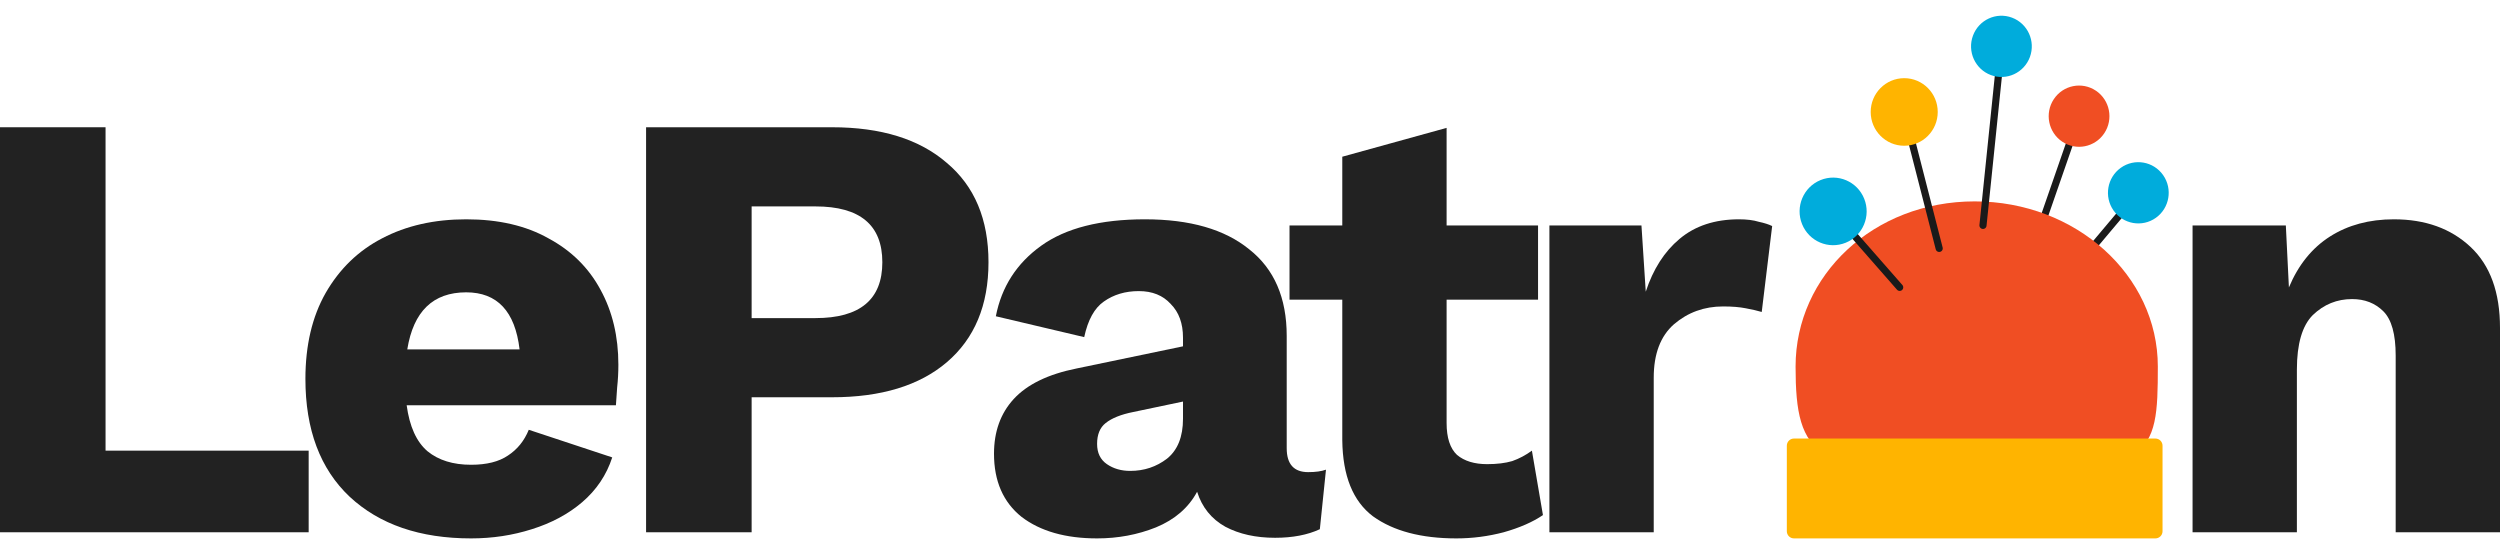
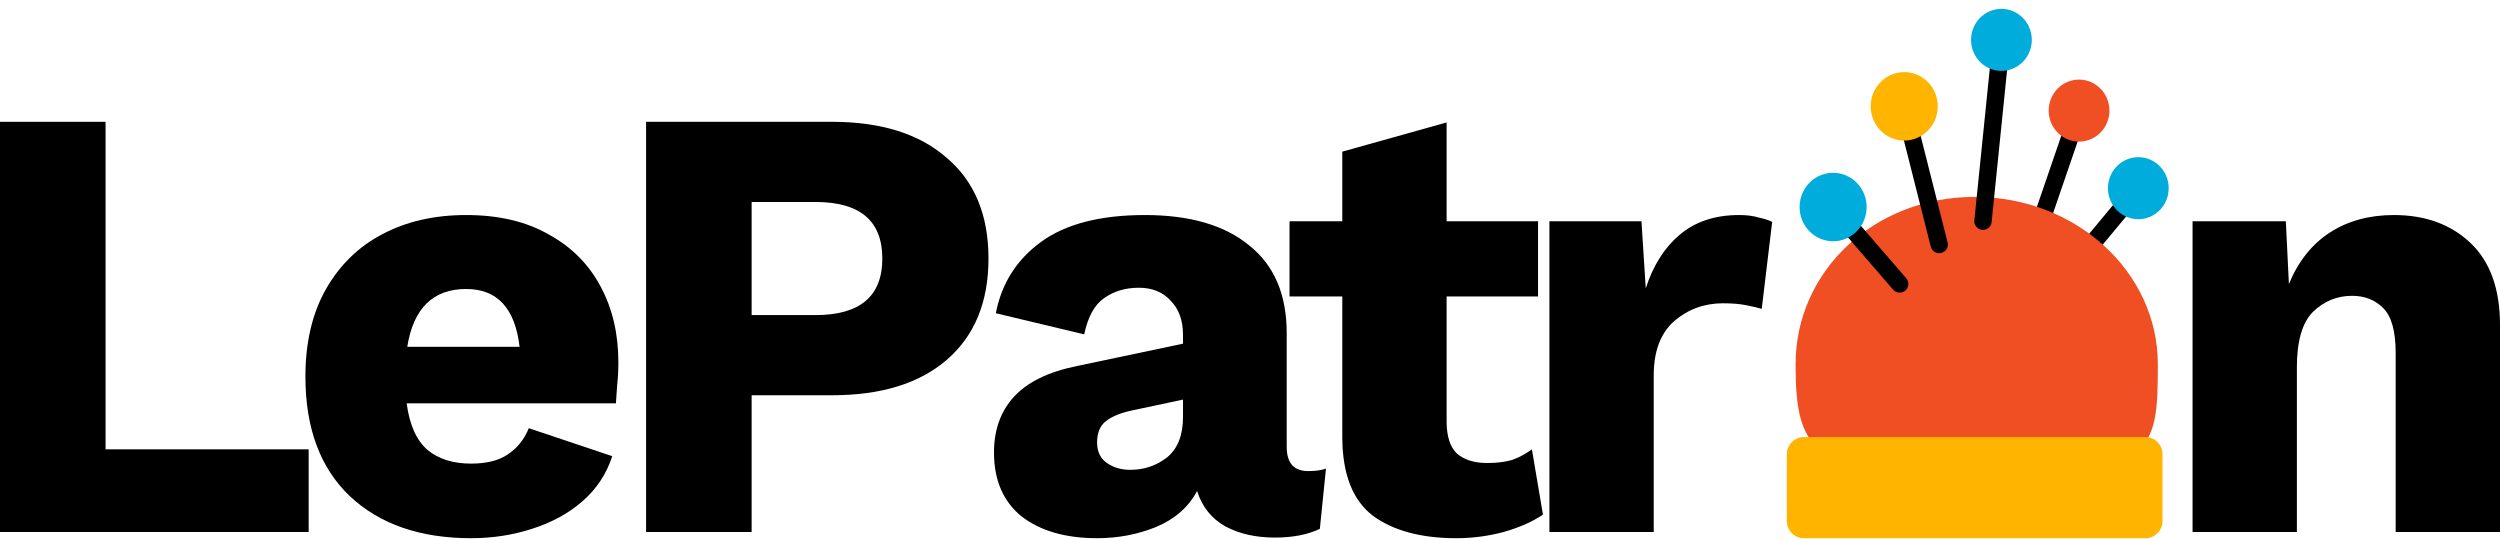
- <svg xmlns="http://www.w3.org/2000/svg" width="350" height="76" viewBox="0 0 350 76" fill="none">
-   <path d="M14.777 63.091H43.213V74.517H0V17.816H14.777V63.091Z" fill="#222222" />
-   <path d="M65.954 75.376C58.795 75.376 53.125 73.429 48.944 69.534C44.82 65.64 42.758 60.141 42.758 53.039C42.758 48.343 43.703 44.334 45.593 41.012C47.54 37.633 50.175 35.084 53.497 33.366C56.876 31.59 60.799 30.703 65.267 30.703C69.791 30.703 73.629 31.59 76.779 33.366C79.986 35.084 82.42 37.49 84.081 40.582C85.742 43.618 86.572 47.112 86.572 51.063C86.572 52.152 86.515 53.211 86.401 54.242C86.343 55.216 86.286 56.046 86.229 56.734H56.933C57.334 59.712 58.308 61.86 59.854 63.177C61.401 64.437 63.434 65.067 65.954 65.067C68.13 65.067 69.849 64.637 71.109 63.778C72.426 62.919 73.4 61.716 74.029 60.17L85.713 64.036C84.912 66.499 83.508 68.589 81.504 70.308C79.556 71.968 77.208 73.228 74.459 74.088C71.767 74.947 68.932 75.376 65.954 75.376ZM65.267 40.926C60.627 40.926 57.878 43.589 57.019 48.916H72.741C72.111 43.589 69.619 40.926 65.267 40.926Z" fill="#222222" />
-   <path d="M116.482 17.816C123.355 17.816 128.71 19.477 132.547 22.799C136.442 26.064 138.389 30.703 138.389 36.716C138.389 42.73 136.442 47.398 132.547 50.72C128.71 53.984 123.355 55.617 116.482 55.617H105.228V74.517H90.451V17.816H116.482ZM114.163 44.534C120.405 44.534 123.527 41.928 123.527 36.716C123.527 31.505 120.405 28.898 114.163 28.898H105.228V44.534H114.163Z" fill="#222222" />
-   <path d="M165.62 47.283C165.62 45.279 165.048 43.704 163.902 42.558C162.814 41.356 161.325 40.754 159.435 40.754C157.545 40.754 155.912 41.241 154.538 42.215C153.221 43.131 152.304 44.792 151.789 47.197L139.418 44.276C140.219 40.153 142.339 36.86 145.775 34.397C149.211 31.934 154.051 30.703 160.294 30.703C166.594 30.703 171.462 32.106 174.899 34.912C178.392 37.661 180.139 41.699 180.139 47.026V62.747C180.139 64.981 181.142 66.098 183.146 66.098C184.177 66.098 185.007 65.983 185.637 65.754L184.778 74.088C183.06 74.889 180.97 75.29 178.507 75.29C175.815 75.29 173.495 74.775 171.548 73.744C169.601 72.656 168.284 71.023 167.596 68.847C166.394 71.081 164.475 72.742 161.84 73.83C159.263 74.861 156.514 75.376 153.593 75.376C149.183 75.376 145.66 74.374 143.026 72.369C140.448 70.308 139.16 67.358 139.16 63.52C139.16 60.428 140.076 57.879 141.909 55.874C143.799 53.813 146.749 52.381 150.758 51.579L165.62 48.486V47.283ZM153.593 62.146C153.593 63.406 154.051 64.351 154.967 64.981C155.884 65.611 156.972 65.926 158.232 65.926C160.179 65.926 161.898 65.353 163.387 64.208C164.876 63.005 165.62 61.144 165.62 58.624V56.218L158.662 57.679C156.943 58.022 155.655 58.538 154.796 59.225C153.994 59.855 153.593 60.829 153.593 62.146Z" fill="#222222" />
-   <path d="M215.326 31.562V41.957H202.525V59.225C202.525 61.287 203.012 62.776 203.985 63.692C205.016 64.551 206.42 64.981 208.195 64.981C209.57 64.981 210.744 64.838 211.717 64.551C212.691 64.208 213.607 63.721 214.467 63.091L216.013 72.112C214.581 73.085 212.748 73.887 210.515 74.517C208.338 75.09 206.133 75.376 203.9 75.376C198.974 75.376 195.079 74.345 192.216 72.283C189.409 70.164 187.977 66.613 187.92 61.63V41.957H180.532V31.562H187.92V21.94L202.525 17.902V31.562H215.326Z" fill="#222222" />
-   <path d="M216.917 74.517V31.562H229.804L230.405 40.84C231.436 37.69 233.011 35.227 235.13 33.452C237.306 31.619 240.084 30.703 243.463 30.703C244.552 30.703 245.468 30.817 246.213 31.046C247.014 31.218 247.644 31.419 248.103 31.648L246.642 43.675C246.069 43.503 245.325 43.331 244.408 43.16C243.549 42.988 242.49 42.902 241.23 42.902C238.595 42.902 236.304 43.732 234.357 45.393C232.467 47.054 231.522 49.546 231.522 52.868V74.517H216.917Z" fill="#222222" />
-   <path d="M306.959 74.517V31.562H320.017L320.447 40.239C321.764 37.089 323.683 34.712 326.203 33.108C328.723 31.505 331.701 30.703 335.137 30.703C339.548 30.703 343.127 31.991 345.876 34.569C348.625 37.146 350 40.926 350 45.909V74.517H335.395V49.775C335.395 46.797 334.822 44.735 333.677 43.589C332.531 42.444 331.071 41.871 329.296 41.871C327.176 41.871 325.344 42.616 323.797 44.105C322.308 45.594 321.564 48.142 321.564 51.751V74.517H306.959Z" fill="#222222" />
-   <path d="M282.816 40.055L291.071 16.267" stroke="#1a1a1a" stroke-linecap="round" />
-   <ellipse cx="4.263" cy="4.276" rx="4.263" ry="4.276" transform="matrix(0.829295 0.558811 -0.552652 0.833412 289.897 10.32)" fill="#F04E23" />
-   <path d="M283.198 46.213L299.368 26.992" stroke="#1a1a1a" stroke-linecap="round" />
-   <ellipse cx="4.276" cy="4.264" rx="4.276" ry="4.264" transform="matrix(0.573641 0.819107 -0.81475 0.579812 300.388 21.0175)" fill="#00ACDC" />
-   <path d="M302.096 51.316C302.096 64.086 301.527 66.481 276.455 66.481C254.134 66.481 251.381 64.086 251.381 51.316C251.381 38.546 262.294 28.194 276.455 28.194C290.616 28.194 302.096 38.546 302.096 51.316Z" fill="#F04E23" />
-   <path d="M271.486 34.777L266.59 15.674" stroke="#1a1a1a" stroke-linecap="round" />
-   <ellipse cx="266.59" cy="15.675" rx="4.693" ry="4.731" fill="#FFB400" />
-   <path d="M265.955 40.229L256.639 29.596" stroke="#1a1a1a" stroke-linecap="round" />
-   <ellipse cx="4.699" cy="4.726" rx="4.699" ry="4.726" transform="matrix(0.925494 -0.378763 0.373585 0.927596 250.523 26.9922)" fill="#00ACDC" />
-   <path d="M277.618 31.556L280.201 6.489" stroke="#1a1a1a" stroke-linecap="round" />
-   <ellipse cx="4.257" cy="4.283" rx="4.257" ry="4.283" transform="matrix(0.936301 0.351197 -0.346287 0.938129 277.697 0.976562)" fill="#00ACDC" />
-   <rect x="250.156" y="61.396" width="52.599" height="13.98" rx="1" fill="#FFB400" />
+ <svg xmlns="http://www.w3.org/2000/svg" width="144" height="31" viewBox="0 0 144 31" fill="none">
+   <path d="M6.08 25.881H17.779V30.642H0V7.016H6.08V25.881Z" fill="black" />
+   <path d="M27.135 31C24.19 31 21.857 30.189 20.137 28.566C18.44 26.943 17.592 24.652 17.592 21.693C17.592 19.736 17.981 18.066 18.758 16.681C19.559 15.274 20.643 14.211 22.01 13.496C23.4 12.756 25.015 12.386 26.852 12.386C28.714 12.386 30.293 12.756 31.589 13.496C32.908 14.211 33.91 15.214 34.593 16.503C35.277 17.767 35.618 19.223 35.618 20.87C35.618 21.323 35.595 21.765 35.548 22.194C35.524 22.6 35.501 22.946 35.477 23.232H23.424C23.589 24.473 23.989 25.368 24.626 25.917C25.262 26.442 26.099 26.704 27.135 26.704C28.031 26.704 28.738 26.526 29.256 26.168C29.798 25.809 30.199 25.308 30.458 24.664L35.265 26.275C34.935 27.301 34.358 28.172 33.533 28.888C32.732 29.58 31.766 30.105 30.635 30.463C29.527 30.821 28.361 31 27.135 31ZM26.852 16.646C24.944 16.646 23.813 17.755 23.459 19.975H29.928C29.668 17.755 28.643 16.646 26.852 16.646Z" fill="black" />
+   <path d="M47.924 7.016C50.752 7.016 52.955 7.709 54.534 9.093C56.136 10.453 56.937 12.386 56.937 14.892C56.937 17.397 56.136 19.342 54.534 20.727C52.955 22.087 50.752 22.767 47.924 22.767H43.294V30.642H37.214V7.016H47.924ZM46.97 18.149C49.538 18.149 50.822 17.063 50.822 14.892C50.822 12.72 49.538 11.634 46.97 11.634H43.294V18.149H46.97Z" fill="black" />
+   <path d="M68.141 19.295C68.141 18.459 67.905 17.803 67.434 17.326C66.986 16.825 66.374 16.574 65.596 16.574C64.818 16.574 64.147 16.777 63.581 17.183C63.039 17.564 62.662 18.256 62.45 19.259L57.36 18.042C57.69 16.323 58.562 14.951 59.976 13.925C61.39 12.899 63.381 12.386 65.949 12.386C68.541 12.386 70.544 12.971 71.958 14.14C73.396 15.285 74.114 16.968 74.114 19.187V25.738C74.114 26.669 74.527 27.134 75.352 27.134C75.776 27.134 76.117 27.086 76.376 26.991L76.023 30.463C75.316 30.797 74.456 30.964 73.443 30.964C72.335 30.964 71.381 30.749 70.58 30.32C69.779 29.866 69.237 29.186 68.954 28.279C68.459 29.21 67.67 29.902 66.586 30.356C65.525 30.785 64.394 31 63.192 31C61.378 31 59.929 30.582 58.845 29.747C57.785 28.888 57.254 27.659 57.254 26.06C57.254 24.771 57.631 23.709 58.385 22.874C59.163 22.015 60.377 21.419 62.026 21.084L68.141 19.796V19.295ZM63.192 25.487C63.192 26.012 63.381 26.406 63.758 26.669C64.135 26.931 64.583 27.062 65.101 27.062C65.902 27.062 66.609 26.824 67.222 26.346C67.835 25.845 68.141 25.07 68.141 24.02V23.017L65.278 23.626C64.571 23.769 64.041 23.984 63.687 24.27C63.357 24.533 63.192 24.939 63.192 25.487Z" fill="black" />
+   <path d="M88.591 12.744V17.075H83.325V24.27C83.325 25.129 83.525 25.75 83.925 26.132C84.35 26.49 84.927 26.669 85.657 26.669C86.223 26.669 86.706 26.609 87.107 26.49C87.507 26.346 87.884 26.144 88.238 25.881L88.874 29.64C88.285 30.045 87.531 30.38 86.612 30.642C85.716 30.881 84.809 31 83.89 31C81.864 31 80.261 30.57 79.083 29.711C77.928 28.828 77.339 27.349 77.316 25.273V17.075H74.276V12.744H77.316V8.735L83.325 7.052V12.744H88.591Z" fill="black" />
+   <path d="M89.246 30.642V12.744H94.548L94.795 16.61C95.219 15.297 95.867 14.271 96.739 13.531C97.635 12.768 98.778 12.386 100.168 12.386C100.616 12.386 100.993 12.434 101.299 12.529C101.629 12.601 101.888 12.684 102.077 12.78L101.476 17.791C101.24 17.72 100.934 17.648 100.557 17.576C100.203 17.505 99.767 17.469 99.249 17.469C98.165 17.469 97.222 17.815 96.421 18.507C95.644 19.199 95.255 20.237 95.255 21.621V30.642H89.246Z" fill="black" />
+   <path d="M126.292 30.642V12.744H131.664L131.841 16.359C132.383 15.047 133.172 14.056 134.209 13.388C135.246 12.72 136.471 12.386 137.885 12.386C139.7 12.386 141.172 12.923 142.303 13.997C143.434 15.071 144 16.646 144 18.722V30.642H137.991V20.333C137.991 19.092 137.756 18.233 137.284 17.755C136.813 17.278 136.212 17.039 135.482 17.039C134.61 17.039 133.856 17.35 133.219 17.97C132.607 18.591 132.3 19.653 132.3 21.156V30.642H126.292Z" fill="black" />
+   <path d="M116.357 16.283L119.755 6.371" stroke="black" stroke-linecap="round" />
+   <path d="M118.781 7.856C119.585 8.404 120.671 8.184 121.208 7.363C121.745 6.543 121.529 5.434 120.726 4.886C119.923 4.338 118.836 4.558 118.299 5.378C117.762 6.198 117.978 7.308 118.781 7.856Z" fill="#F04E23" />
+   <path d="M116.515 18.849L123.168 10.84" stroke="black" stroke-linecap="round" />
+   <path d="M121.738 11.87C122.295 12.676 123.387 12.868 124.176 12.299C124.966 11.73 125.154 10.616 124.597 9.81C124.039 9.004 122.948 8.812 122.158 9.381C121.369 9.95 121.181 11.064 121.738 11.87Z" fill="#00ACDC" />
+   <path d="M124.291 20.975C124.291 26.296 124.057 27.294 113.742 27.294C104.558 27.294 103.426 26.296 103.426 20.975C103.426 15.654 107.916 11.341 113.742 11.341C119.568 11.341 124.291 15.654 124.291 20.975Z" fill="#F04E23" />
+   <path d="M111.697 14.084L109.683 6.124" stroke="black" stroke-linecap="round" />
+   <path d="M109.683 8.096C110.749 8.096 111.614 7.213 111.614 6.124C111.614 5.035 110.749 4.153 109.683 4.153C108.616 4.153 107.752 5.035 107.752 6.124C107.752 7.213 108.616 8.096 109.683 8.096Z" fill="#FFB400" />
+   <path d="M109.421 16.355L105.589 11.925" stroke="black" stroke-linecap="round" />
+   <path d="M106.314 13.752C107.302 13.342 107.778 12.192 107.377 11.183C106.976 10.175 105.849 9.689 104.861 10.098C103.873 10.508 103.397 11.658 103.798 12.666C104.2 13.675 105.326 14.161 106.314 13.752Z" fill="#00ACDC" />
+   <path d="M114.22 12.742L115.283 2.297" stroke="black" stroke-linecap="round" />
+   <path d="M114.672 3.971C115.578 4.315 116.585 3.844 116.922 2.92C117.259 1.995 116.798 0.967 115.892 0.623C114.987 0.279 113.979 0.75 113.642 1.674C113.305 2.599 113.766 3.627 114.672 3.971Z" fill="#00ACDC" />
+   <path d="M123.58 25.175H103.903C103.361 25.175 102.921 25.62 102.921 26.169V30.006C102.921 30.555 103.361 31 103.903 31H123.58C124.122 31 124.562 30.555 124.562 30.006V26.169C124.562 25.62 124.122 25.175 123.58 25.175Z" fill="#FFB400" />
</svg>
